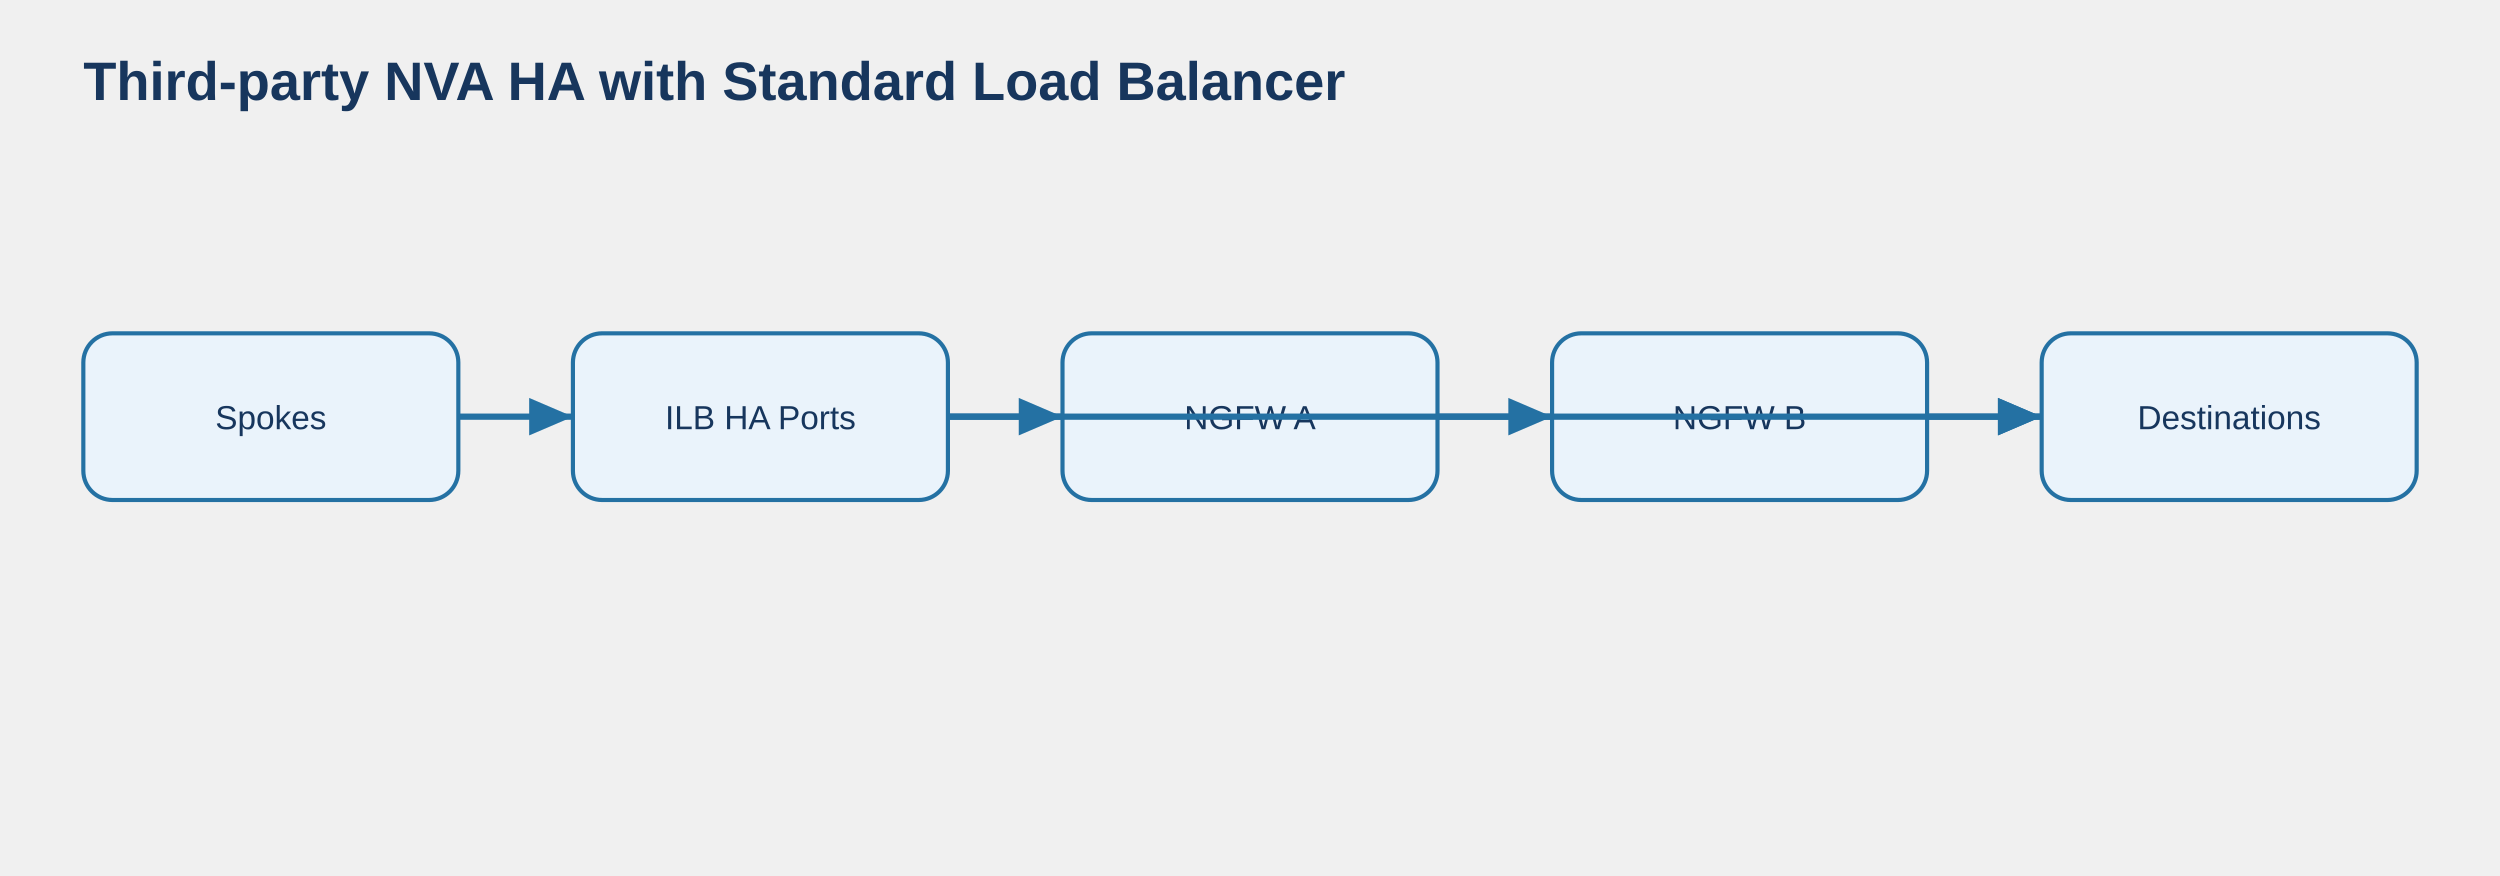
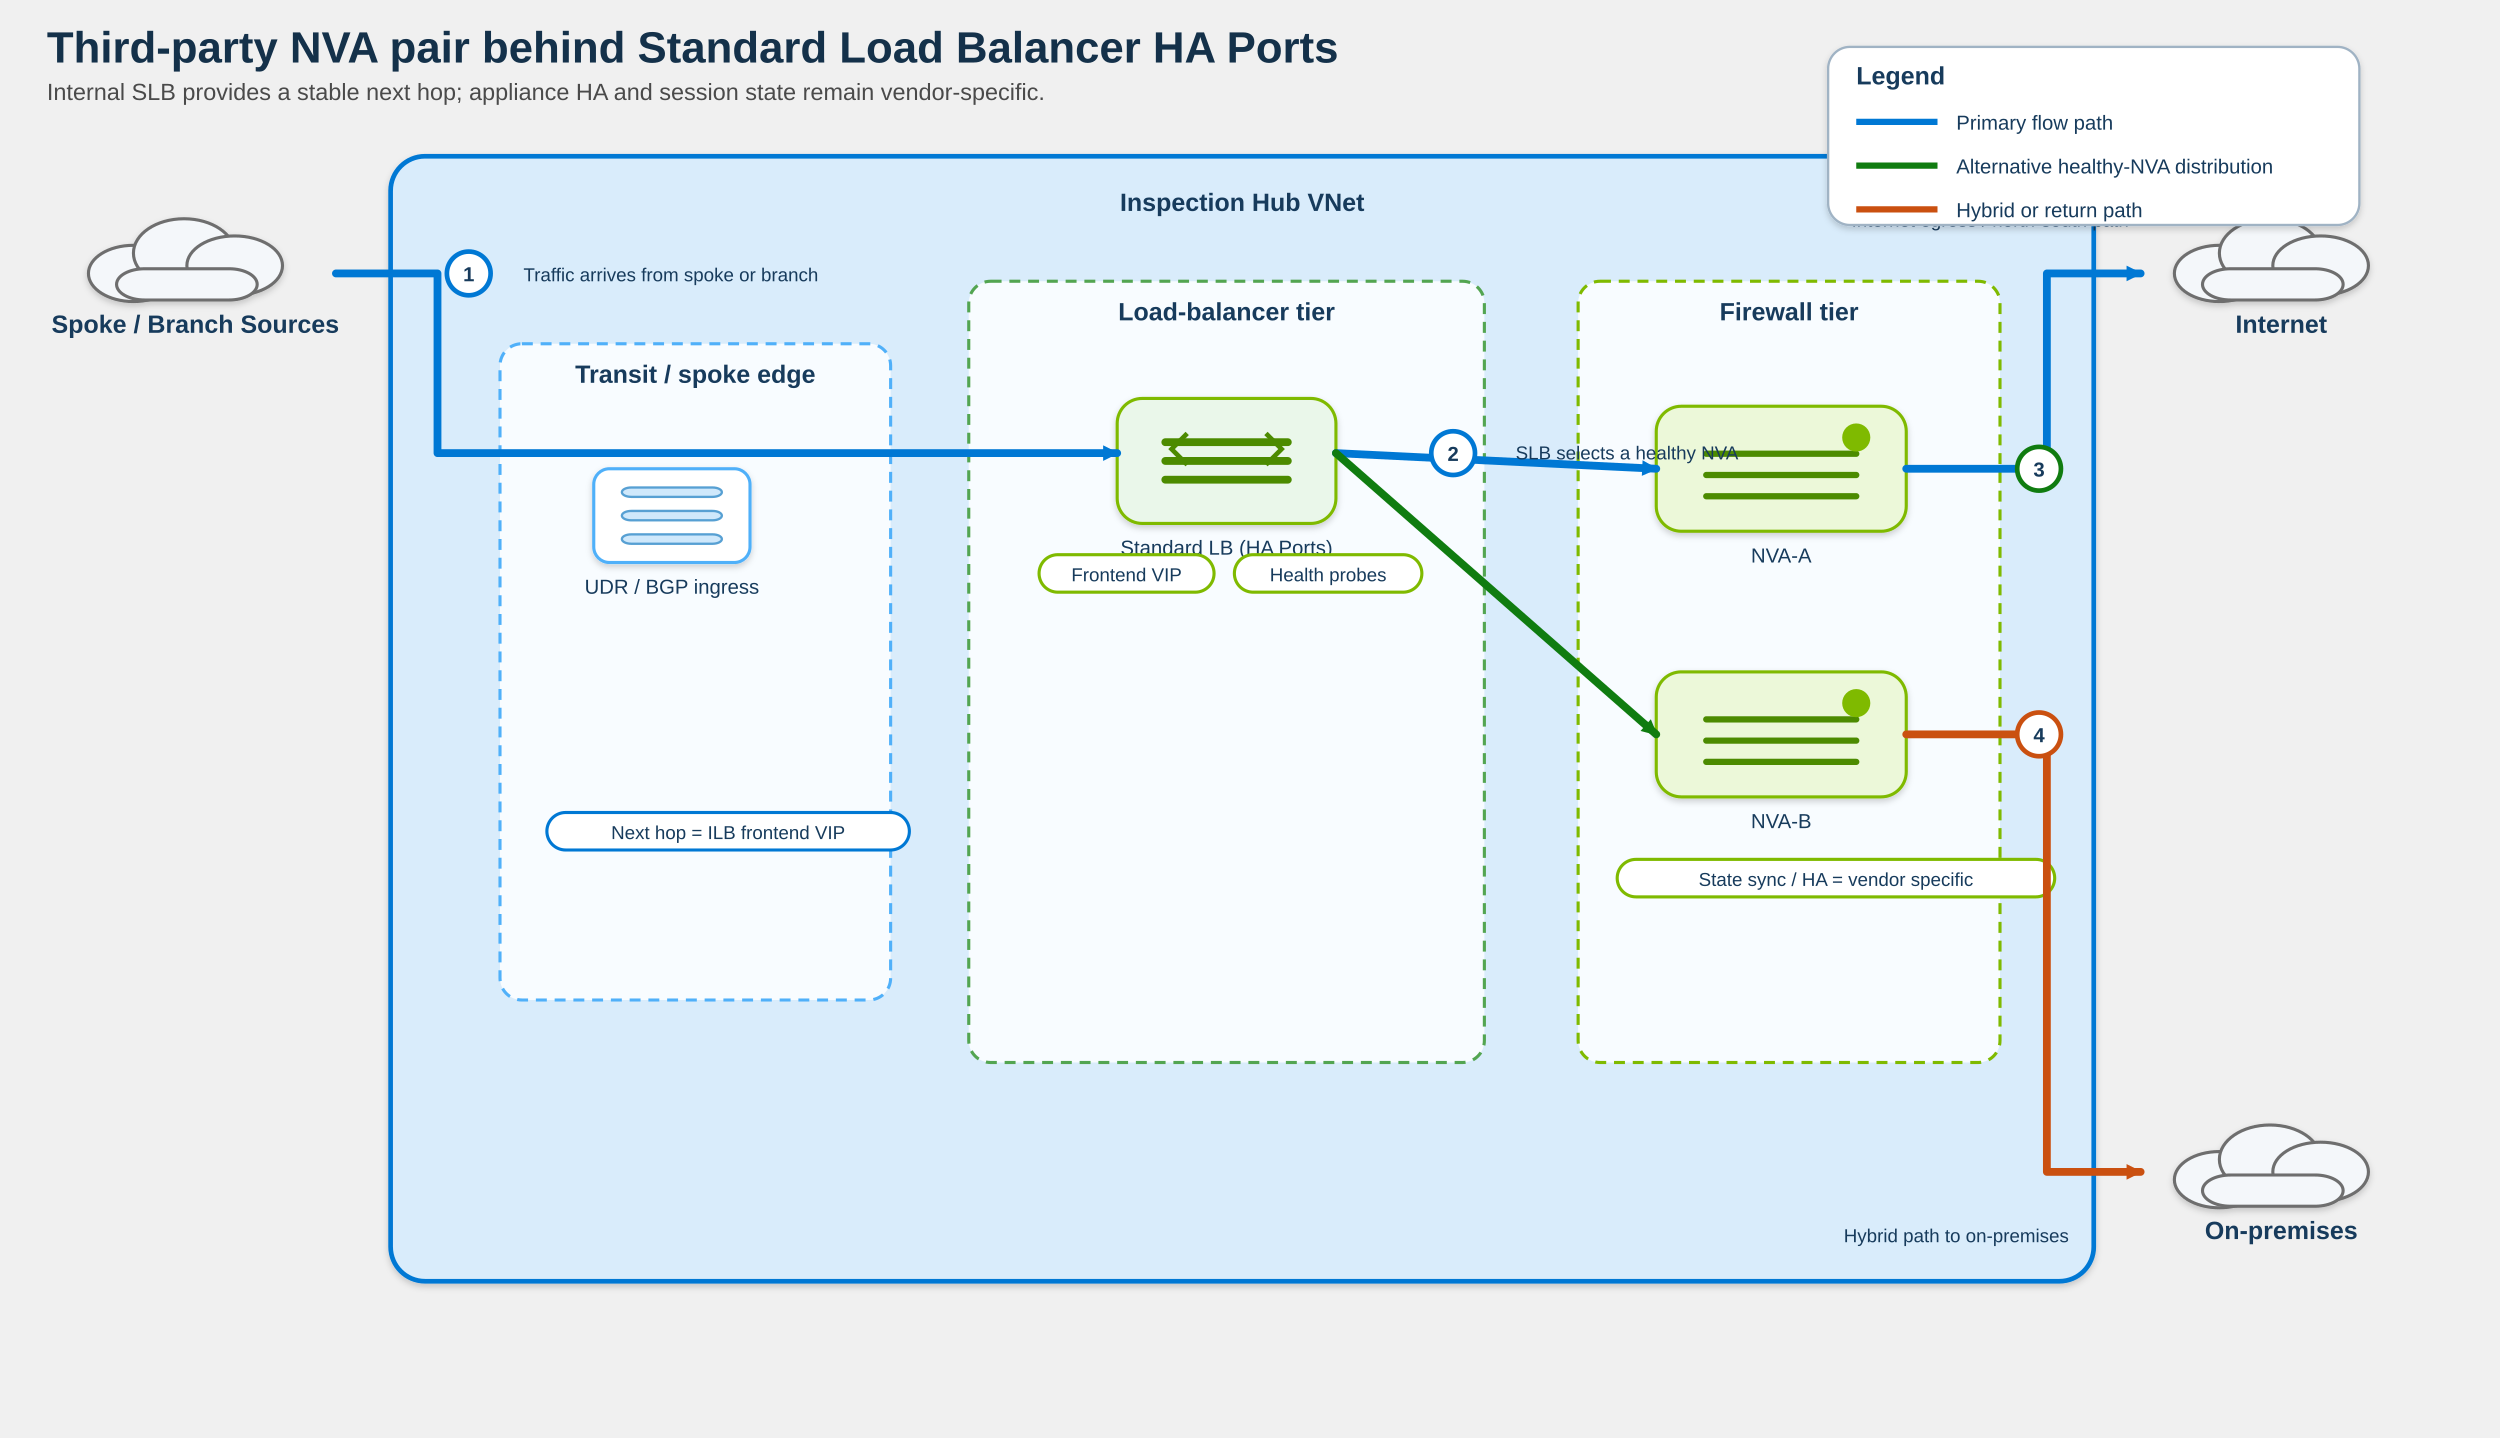
- <svg xmlns="http://www.w3.org/2000/svg" width="1200" height="420" viewBox="0 0 1200 420">
+ <svg xmlns="http://www.w3.org/2000/svg" width="1600" height="920" viewBox="0 0 1600 920">
  <defs>
-     <marker id="a" markerWidth="8" markerHeight="8" refX="7" refY="3" orient="auto">
-       <path d="M0 0L0 6L7 3z" fill="#2471a3" />
+     <marker id="arrowBlue" markerWidth="10" markerHeight="10" refX="9" refY="5" orient="auto" markerUnits="userSpaceOnUse">
+       <path d="M0,0 L10,5 L0,10 z" fill="#0078D4" />
    </marker>
+     <marker id="arrowGreen" markerWidth="10" markerHeight="10" refX="9" refY="5" orient="auto" markerUnits="userSpaceOnUse">
+       <path d="M0,0 L10,5 L0,10 z" fill="#107C10" />
+     </marker>
+     <marker id="arrowOrange" markerWidth="10" markerHeight="10" refX="9" refY="5" orient="auto" markerUnits="userSpaceOnUse">
+       <path d="M0,0 L10,5 L0,10 z" fill="#CA5010" />
+     </marker>
+     <marker id="arrowPurple" markerWidth="10" markerHeight="10" refX="9" refY="5" orient="auto" markerUnits="userSpaceOnUse">
+       <path d="M0,0 L10,5 L0,10 z" fill="#5C2D91" />
+     </marker>
+     <marker id="arrowRed" markerWidth="10" markerHeight="10" refX="9" refY="5" orient="auto" markerUnits="userSpaceOnUse">
+       <path d="M0,0 L10,5 L0,10 z" fill="#D13438" />
+     </marker>
+     <filter id="shadow" x="-10%" y="-10%" width="130%" height="130%">
+       <feDropShadow dx="0" dy="2" stdDeviation="2" flood-color="#000" flood-opacity="0.18" />
+     </filter>
+     <style>
+     .title { font: 700 28px 'Segoe UI', Arial, sans-serif; fill: #14314A; }
+     .subtitle { font: 400 15px 'Segoe UI', Arial, sans-serif; fill: #4A4A4A; }
+     .label { font: 600 16px 'Segoe UI', Arial, sans-serif; fill: #173B5C; }
+     .small { font: 400 13px 'Segoe UI', Arial, sans-serif; fill: #173B5C; }
+     .tiny { font: 400 12px 'Segoe UI', Arial, sans-serif; fill: #173B5C; }
+     .legend { font: 600 13px 'Segoe UI', Arial, sans-serif; fill: #173B5C; }
+   </style>
  </defs>
-   <style>text{font-family:Arial,sans-serif;fill:#17365d}.n{fill:#eaf3fb;stroke:#2471a3;stroke-width:2}.e{stroke:#2471a3;stroke-width:3;marker-end:url(#a)}</style>
-   <text x="40" y="48" font-size="26" font-weight="700">Third-party NVA HA with Standard Load Balancer</text>
-   <rect class="n" x="40" y="160" width="180" height="80" rx="14" />
-   <text x="130.0" y="206" text-anchor="middle" font-size="16">Spokes</text>
-   <rect class="n" x="275" y="160" width="180" height="80" rx="14" />
-   <text x="365.0" y="206" text-anchor="middle" font-size="16">ILB HA Ports</text>
-   <rect class="n" x="510" y="160" width="180" height="80" rx="14" />
-   <text x="600.0" y="206" text-anchor="middle" font-size="16">NGFW A</text>
-   <rect class="n" x="745" y="160" width="180" height="80" rx="14" />
-   <text x="835.0" y="206" text-anchor="middle" font-size="16">NGFW B</text>
-   <rect class="n" x="980" y="160" width="180" height="80" rx="14" />
-   <text x="1070.0" y="206" text-anchor="middle" font-size="16">Destinations</text>
-   <line class="e" x1="220" y1="200" x2="275" y2="200" />
-   <line class="e" x1="455" y1="200" x2="510" y2="200" />
-   <line class="e" x1="455" y1="200" x2="745" y2="200" />
-   <line class="e" x1="690" y1="200" x2="980" y2="200" />
-   <line class="e" x1="925" y1="200" x2="980" y2="200" />
+   <text x="30" y="40" class="title" text-anchor="start">Third-party NVA pair behind Standard Load Balancer HA Ports</text>
+   <text x="30" y="64" class="subtitle" text-anchor="start">Internal SLB provides a stable next hop; appliance HA and session state remain vendor-specific.</text>
+   <g filter="url(#shadow)">
+     <ellipse cx="85.4" cy="175.0" rx="28.8" ry="18.0" fill="#f4f7fa" stroke="#6e6e6e" stroke-width="2" />
+     <ellipse cx="117.8" cy="162.0" rx="32.4" ry="22.0" fill="#f4f7fa" stroke="#6e6e6e" stroke-width="2" />
+     <ellipse cx="150.2" cy="170.0" rx="30.6" ry="19.0" fill="#f4f7fa" stroke="#6e6e6e" stroke-width="2" />
+     <rect x="74.6" y="172.0" width="90.0" height="20.0" rx="18" fill="#f4f7fa" stroke="#6e6e6e" stroke-width="2" />
+   </g>
+   <text x="125.0" y="213.0" class="label" text-anchor="middle">Spoke / Branch Sources</text>
+   <g filter="url(#shadow)">
+     <ellipse cx="1420.4" cy="175.0" rx="28.8" ry="18.0" fill="#f4f7fa" stroke="#6e6e6e" stroke-width="2" />
+     <ellipse cx="1452.8" cy="162.0" rx="32.4" ry="22.0" fill="#f4f7fa" stroke="#6e6e6e" stroke-width="2" />
+     <ellipse cx="1485.2" cy="170.0" rx="30.6" ry="19.0" fill="#f4f7fa" stroke="#6e6e6e" stroke-width="2" />
+     <rect x="1409.6" y="172.0" width="90.0" height="20.0" rx="18" fill="#f4f7fa" stroke="#6e6e6e" stroke-width="2" />
+   </g>
+   <text x="1460.0" y="213.0" class="label" text-anchor="middle">Internet</text>
+   <g filter="url(#shadow)">
+     <ellipse cx="1420.4" cy="755.0" rx="28.8" ry="18.0" fill="#f4f7fa" stroke="#6e6e6e" stroke-width="2" />
+     <ellipse cx="1452.8" cy="742.0" rx="32.4" ry="22.0" fill="#f4f7fa" stroke="#6e6e6e" stroke-width="2" />
+     <ellipse cx="1485.2" cy="750.0" rx="30.6" ry="19.0" fill="#f4f7fa" stroke="#6e6e6e" stroke-width="2" />
+     <rect x="1409.6" y="752.0" width="90.0" height="20.0" rx="18" fill="#f4f7fa" stroke="#6e6e6e" stroke-width="2" />
+   </g>
+   <text x="1460.0" y="793.0" class="label" text-anchor="middle">On-premises</text>
+   <rect x="250" y="100" width="1090" height="720" rx="22" fill="#D9ECFB" stroke="#0078D4" stroke-width="3" filter="url(#shadow)" class="" />
+   <text x="795" y="135" class="label" text-anchor="middle">Inspection Hub VNet</text>
+   <rect x="320" y="220" width="250" height="420" rx="14" fill="#F8FCFF" stroke="#50B0F9" stroke-width="2" stroke-dasharray="7 5" />
+   <text x="445" y="245" class="label" text-anchor="middle">Transit / spoke edge</text>
+   <rect x="380" y="300" width="100" height="60" rx="10" fill="white" stroke="#50B0F9" stroke-width="2" filter="url(#shadow)" class="" />
+   <rect x="398.0" y="312.0" width="64.0" height="6.0" rx="6" fill="#CFE8FB" stroke="#57A0D3" stroke-width="1.5" />
+   <rect x="398.0" y="327.0" width="64.0" height="6.0" rx="6" fill="#CFE8FB" stroke="#57A0D3" stroke-width="1.5" />
+   <rect x="398.0" y="342.0" width="64.0" height="6.0" rx="6" fill="#CFE8FB" stroke="#57A0D3" stroke-width="1.5" />
+   <text x="430.0" y="380" class="small" text-anchor="middle">UDR / BGP ingress</text>
+   <rect x="350" y="520" width="232" height="24" rx="12" fill="white" stroke="#0078D4" stroke-width="2" />
+   <text x="466.0" y="537" class="tiny" text-anchor="middle">Next hop = ILB frontend VIP</text>
+   <rect x="620" y="180" width="330" height="500" rx="14" fill="#F8FCFF" stroke="#53A551" stroke-width="2" stroke-dasharray="7 5" />
+   <text x="785" y="205" class="label" text-anchor="middle">Load-balancer tier</text>
+   <rect x="715" y="255" width="140" height="80" rx="16" fill="#EAF7EA" stroke="#7FBA00" stroke-width="2" filter="url(#shadow)" class="" />
+   <path d="M745.8,283.0 h78.4 M745.8,295.0 h78.4 M745.8,307.0 h78.4" stroke="#4C8B00" stroke-width="5" stroke-linecap="round" />
+   <path d="M759.8,277.4 l-10,10 l10,10" fill="none" stroke="#4C8B00" stroke-width="3" />
+   <path d="M810.2,277.4 l10,10 l-10,10" fill="none" stroke="#4C8B00" stroke-width="3" />
+   <text x="785.0" y="355" class="small" text-anchor="middle">Standard LB (HA Ports)</text>
+   <rect x="665" y="355" width="112" height="24" rx="12" fill="white" stroke="#7FBA00" stroke-width="2" />
+   <text x="721.0" y="372" class="tiny" text-anchor="middle">Frontend VIP</text>
+   <rect x="790" y="355" width="120" height="24" rx="12" fill="white" stroke="#7FBA00" stroke-width="2" />
+   <text x="850.0" y="372" class="tiny" text-anchor="middle">Health probes</text>
+   <rect x="1010" y="180" width="270" height="500" rx="14" fill="#F8FCFF" stroke="#7FBA00" stroke-width="2" stroke-dasharray="7 5" />
+   <text x="1145" y="205" class="label" text-anchor="middle">Firewall tier</text>
+   <rect x="1060" y="260" width="160" height="80" rx="16" fill="#ECF8D9" stroke="#7FBA00" stroke-width="2" filter="url(#shadow)" class="" />
+   <path d="M1092.0,290.4 h96.0 M1092.0,304.0 h96.0 M1092.0,317.6 h96.0" stroke="#4C8B00" stroke-width="4" stroke-linecap="round" />
+   <circle cx="1188.0" cy="280.0" r="9" fill="#7FBA00" />
+   <text x="1140.0" y="360" class="small" text-anchor="middle">NVA-A</text>
+   <rect x="1060" y="430" width="160" height="80" rx="16" fill="#ECF8D9" stroke="#7FBA00" stroke-width="2" filter="url(#shadow)" class="" />
+   <path d="M1092.0,460.4 h96.0 M1092.0,474.0 h96.0 M1092.0,487.6 h96.0" stroke="#4C8B00" stroke-width="4" stroke-linecap="round" />
+   <circle cx="1188.0" cy="450.0" r="9" fill="#7FBA00" />
+   <text x="1140.0" y="530" class="small" text-anchor="middle">NVA-B</text>
+   <rect x="1035" y="550" width="280" height="24" rx="12" fill="white" stroke="#7FBA00" stroke-width="2" />
+   <text x="1175.0" y="567" class="tiny" text-anchor="middle">State sync / HA = vendor specific</text>
+   <polyline points="215,175 280,175 280,290 715,290" fill="none" stroke="#0078D4" stroke-width="5" stroke-linejoin="round" stroke-linecap="round" marker-end="url(#arrowBlue)" />
+   <polyline points="855,290 1060,300" fill="none" stroke="#0078D4" stroke-width="5" stroke-linejoin="round" stroke-linecap="round" marker-end="url(#arrowBlue)" />
+   <polyline points="855,290 1060,470" fill="none" stroke="#107C10" stroke-width="5" stroke-linejoin="round" stroke-linecap="round" marker-end="url(#arrowGreen)" />
+   <polyline points="1220,300 1310,300 1310,175 1370,175" fill="none" stroke="#0078D4" stroke-width="5" stroke-linejoin="round" stroke-linecap="round" marker-end="url(#arrowBlue)" />
+   <polyline points="1220,470 1310,470 1310,750 1370,750" fill="none" stroke="#CA5010" stroke-width="5" stroke-linejoin="round" stroke-linecap="round" marker-end="url(#arrowOrange)" />
+   <circle cx="300" cy="175" r="14" fill="white" stroke="#0078D4" stroke-width="3" />
+   <text x="300" y="180" class="legend" text-anchor="middle">1</text>
+   <text x="335" y="180" class="tiny" text-anchor="start">Traffic arrives from spoke or branch</text>
+   <circle cx="930" cy="290" r="14" fill="white" stroke="#0078D4" stroke-width="3" />
+   <text x="930" y="295" class="legend" text-anchor="middle">2</text>
+   <text x="970" y="294" class="tiny" text-anchor="start">SLB selects a healthy NVA</text>
+   <circle cx="1305" cy="300" r="14" fill="white" stroke="#107C10" stroke-width="3" />
+   <text x="1305" y="305" class="legend" text-anchor="middle">3</text>
+   <text x="1185" y="145" class="tiny" text-anchor="start">Internet egress / north-south path</text>
+   <circle cx="1305" cy="470" r="14" fill="white" stroke="#CA5010" stroke-width="3" />
+   <text x="1305" y="475" class="legend" text-anchor="middle">4</text>
+   <text x="1180" y="795" class="tiny" text-anchor="start">Hybrid path to on-premises</text>
+   <rect x="1170" y="30" width="340" height="114" rx="14" fill="white" stroke="#A0B3C4" stroke-width="1.5" filter="url(#shadow)" class="" />
+   <text x="1188" y="54" class="label" text-anchor="start">Legend</text>
+   <line x1="1188" y1="78" x2="1240" y2="78" stroke="#0078D4" stroke-width="4" />
+   <text x="1252" y="83" class="small" text-anchor="start">Primary flow path</text>
+   <line x1="1188" y1="106" x2="1240" y2="106" stroke="#107C10" stroke-width="4" />
+   <text x="1252" y="111" class="small" text-anchor="start">Alternative healthy-NVA distribution</text>
+   <line x1="1188" y1="134" x2="1240" y2="134" stroke="#CA5010" stroke-width="4" />
+   <text x="1252" y="139" class="small" text-anchor="start">Hybrid or return path</text>
</svg>
